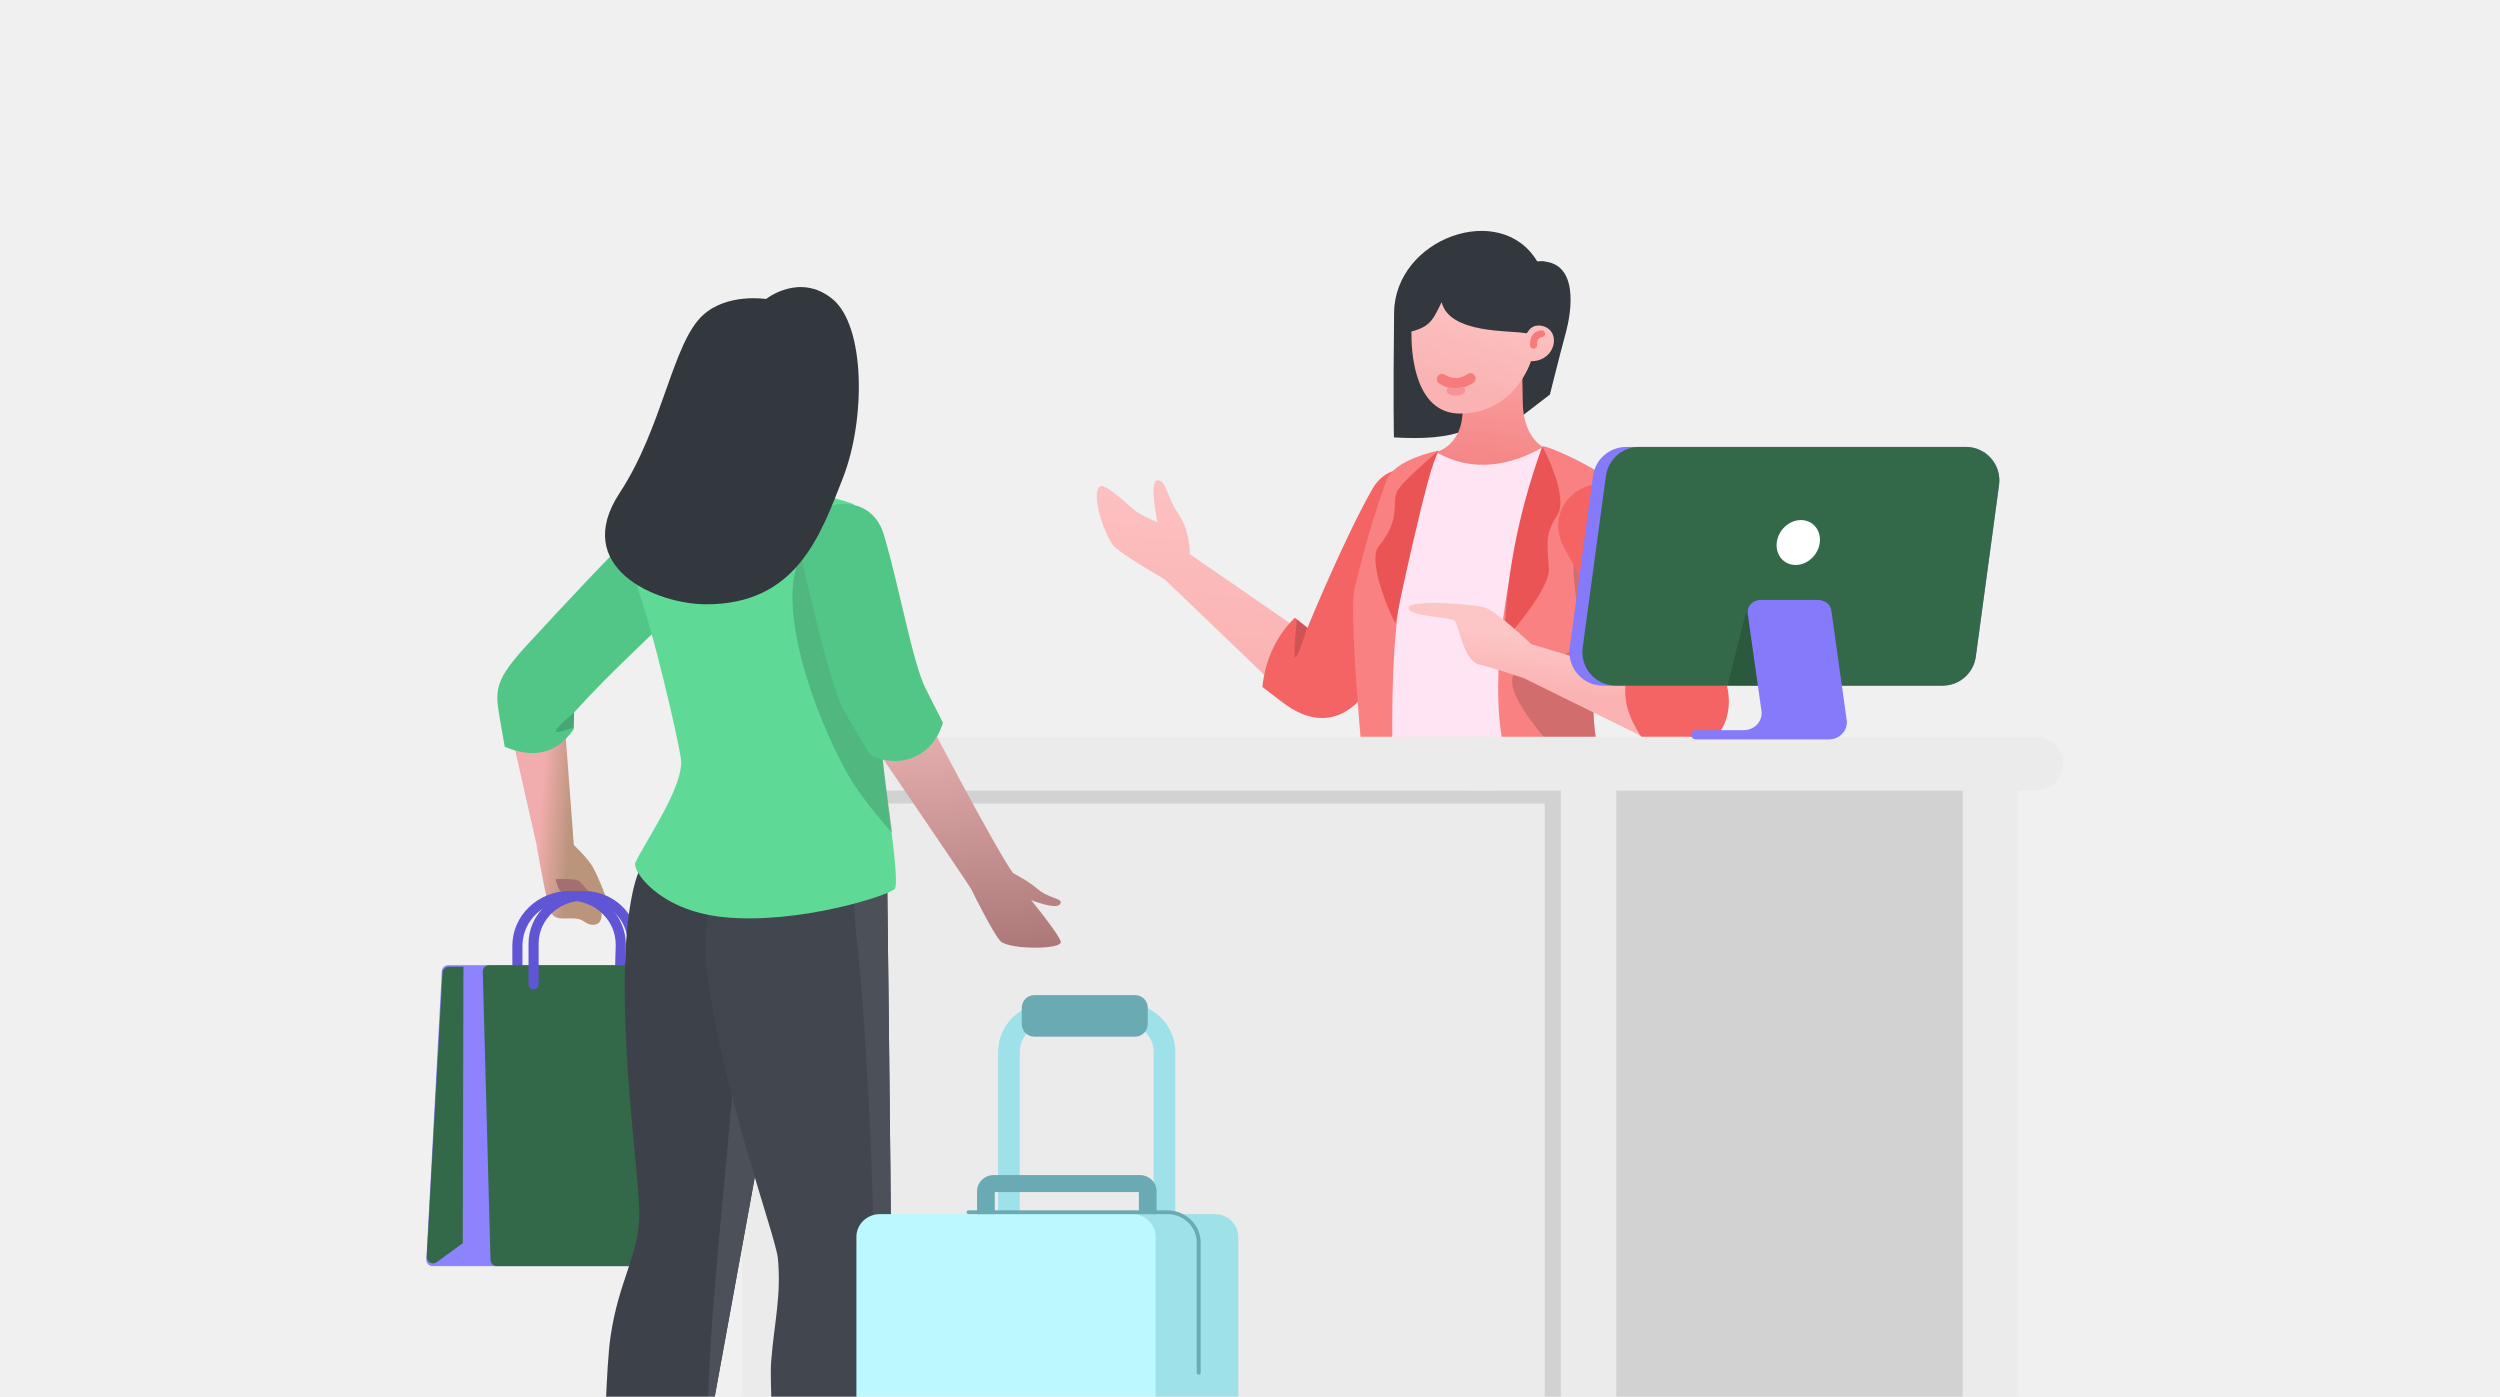
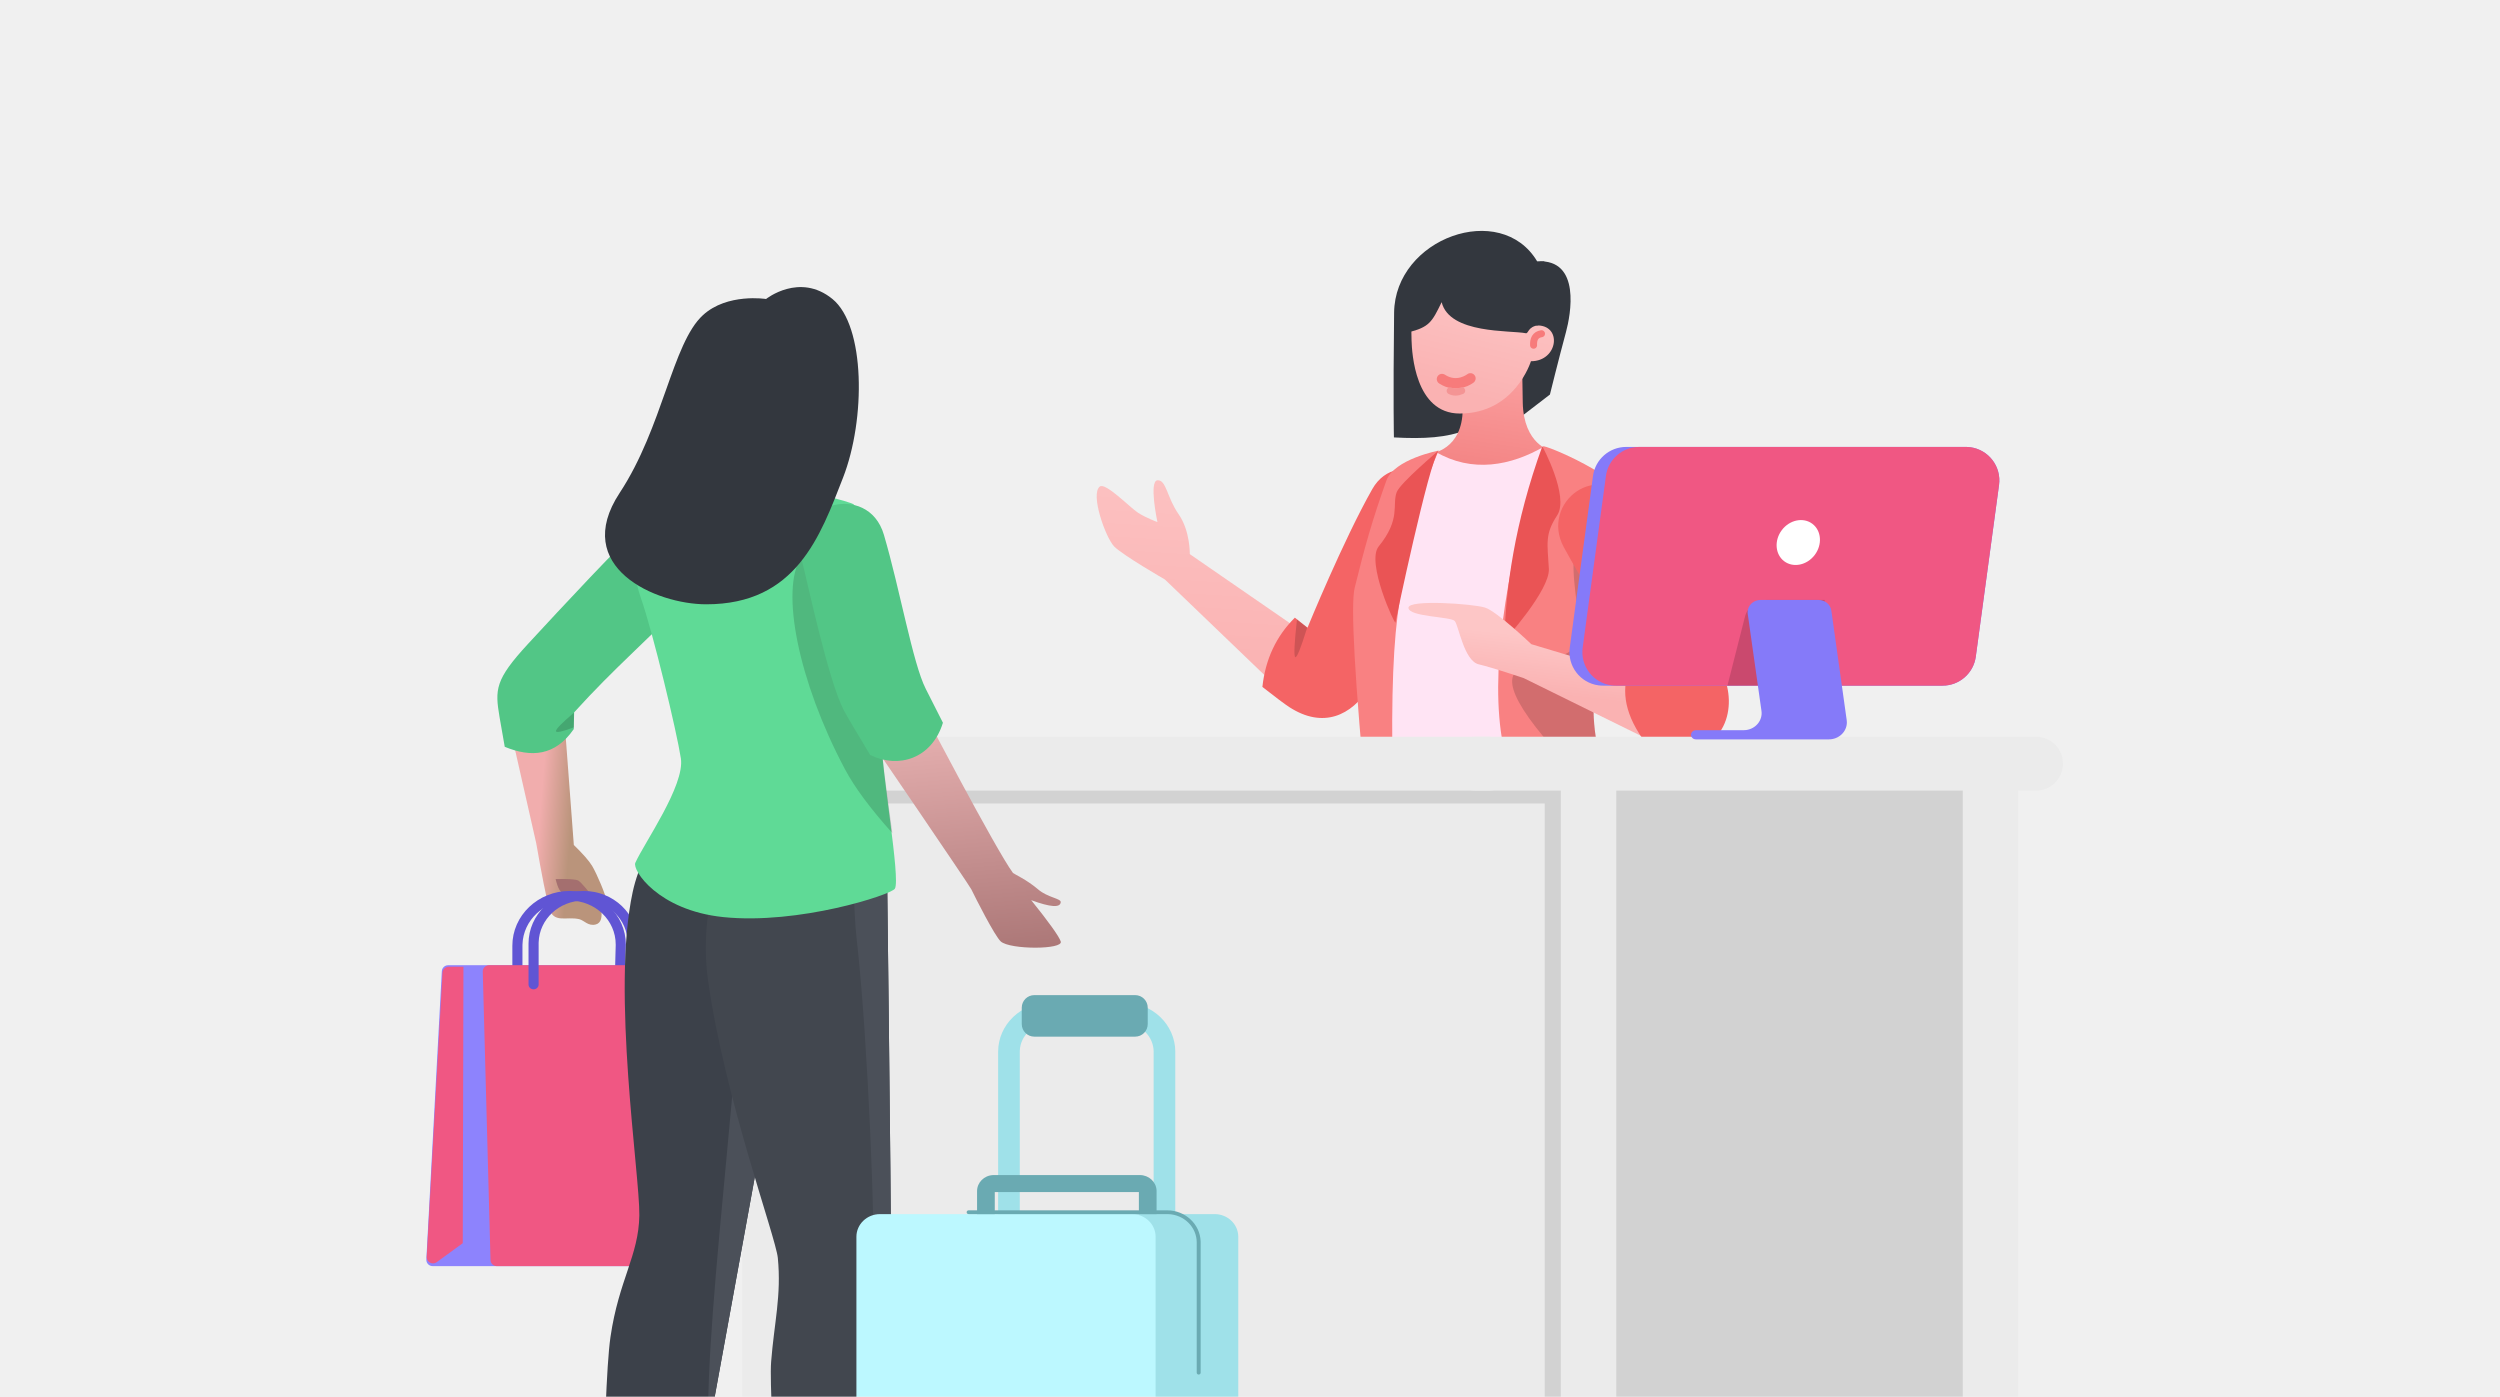
<svg xmlns="http://www.w3.org/2000/svg" xmlns:xlink="http://www.w3.org/1999/xlink" width="358px" height="200px" viewBox="0 0 358 200" version="1.1">
  <defs>
    <path d="M6,0 L352,0 C355.314,-6.08718376e-16 358,2.686 358,6 L358,200 L358,200 L0,200 L0,6 C-4.05812251e-16,2.686 2.686,6.08718376e-16 6,0 Z" id="path-1" />
    <linearGradient x1="100%" y1="28.702%" x2="100%" y2="138.491%" id="linearGradient-3">
      <stop stop-color="#7E1939" offset="0%" />
      <stop stop-color="#E35785" offset="100%" />
    </linearGradient>
    <linearGradient x1="100%" y1="28.702%" x2="100%" y2="96.604%" id="linearGradient-4">
      <stop stop-color="#9C2248" offset="0%" />
      <stop stop-color="#E35785" offset="100%" />
    </linearGradient>
    <linearGradient x1="42.833%" y1="-28.186%" x2="50%" y2="91.05%" id="linearGradient-5">
      <stop stop-color="#FDC6C6" offset="0%" />
      <stop stop-color="#FAB2B2" offset="100%" />
    </linearGradient>
    <linearGradient x1="44.771%" y1="-28.186%" x2="62.919%" y2="121.547%" id="linearGradient-6">
      <stop stop-color="#FFAFAF" offset="0%" />
      <stop stop-color="#F07777" offset="100%" />
    </linearGradient>
    <linearGradient x1="31.713%" y1="-1.016%" x2="55.144%" y2="86.96%" id="linearGradient-7">
      <stop stop-color="#FDC6C6" offset="0%" />
      <stop stop-color="#FAB2B2" offset="100%" />
    </linearGradient>
    <linearGradient x1="42.314%" y1="24.938%" x2="50%" y2="63.158%" id="linearGradient-8">
      <stop stop-color="#FDC6C6" offset="0%" />
      <stop stop-color="#FAB2B2" offset="100%" />
    </linearGradient>
    <linearGradient x1="40.233%" y1="35.954%" x2="59.343%" y2="59.89%" id="linearGradient-9">
      <stop stop-color="#F1ADAD" offset="0%" />
      <stop stop-color="#BA947B" offset="100%" />
    </linearGradient>
    <linearGradient x1="43.599%" y1="-28.186%" x2="50%" y2="111.154%" id="linearGradient-10">
      <stop stop-color="#FDC6C6" offset="0%" />
      <stop stop-color="#A47070" offset="100%" />
    </linearGradient>
    <linearGradient x1="46.493%" y1="-28.186%" x2="50%" y2="111.154%" id="linearGradient-11">
      <stop stop-color="#FDC6C6" offset="0%" />
      <stop stop-color="#A47070" offset="100%" />
    </linearGradient>
  </defs>
  <g id="📝-Pages-New" stroke="none" stroke-width="1" fill="none" fill-rule="evenodd">
    <g id="Knowledge-Base" transform="translate(-288, -445)">
      <g id="Illustration" transform="translate(288, 445)">
        <mask id="mask-2" fill="white">
          <use xlink:href="#path-1" />
        </mask>
        <g id="Mask" />
        <g mask="url(#mask-2)">
          <g transform="translate(61, 32)">
            <g id="Wom2.4" transform="translate(141, 109) scale(-1, 1) translate(-141, -109) translate(95, 0.5)">
              <g id="LLeg" transform="translate(27.06185, 78.22868)">
                <path d="M-6.88594311e-15,4.37589234e-14 C-6.88594311e-15,4.37589234e-14 6.481,59.226 7.01,64.638 C7.539,70.049 6.481,73.968 6.047,79.557 C5.614,85.146 7.701,120.3 7.701,120.3 C10.77,122.06 14.422,122.405 19.065,120.353 C19.065,120.353 23.329,76.56 23.288,66.586 C23.263,60.636 23.912,0.668 23.912,0.668 L-6.88594311e-15,4.37589234e-14 Z" id="Path" fill="url(#linearGradient-3)" />
                <ellipse id="Oval" fill-opacity="0.192" fill="#FFFFFF" transform="translate(19.72723, 67.04502) rotate(3) translate(-19.72723, -67.04502) " cx="19.727" cy="67.045" rx="2.584" ry="4.004" />
                <path d="M10.356,65.124 C10.888,68.87 9.458,75.967 6.066,86.414 L6.023,84.697 C5.975,82.425 5.973,80.654 6.039,79.671 L6.047,79.557 C6.467,74.154 7.469,70.312 7.058,65.174 L6.969,64.224 C6.746,62.034 6.056,55.61 5.19,47.622 L5.665,48.927 C8.293,56.213 9.857,61.612 10.356,65.124 Z" id="Path" fill-opacity="0.192" fill="#FFFFFF" />
              </g>
              <g id="RLeg" transform="translate(6.460736, 75.74981)">
                <path d="M16.46,0 C16.46,0 9.389,5.966 7.532,14.537 C4.438,28.825 5.995,55.214 5.903,61 C5.816,66.787 3.593,70.278 2.401,78.46 C1.209,86.642 2.389,123.207 2.389,123.207 C5.549,124.992 8.977,125.12 12.745,123.1 L34.878,1.908 L16.46,0 Z" id="Path" fill="url(#linearGradient-4)" />
                <ellipse id="Oval" fill-opacity="0.192" fill="#FFFFFF" transform="translate(17.53921, 68.2922) rotate(5) translate(-17.53921, -68.2922) " cx="17.539" cy="68.292" rx="2.906" ry="4.621" />
                <path d="M11.749,5.325 L14.511,5.681 C12.084,10.027 10.858,19.938 10.833,35.414 L10.833,35.905 C10.833,59.305 6.321,67.548 4.505,77.622 L4.451,77.927 C3.364,84.174 2.55,94.185 2.008,107.959 L1.953,104.544 C1.802,94.138 1.799,82.595 2.401,78.46 C3.593,70.278 5.816,66.787 5.903,61 L5.907,60.425 C5.906,53.641 4.53,28.396 7.532,14.537 C8.316,10.917 10.03,7.762 11.749,5.325 Z" id="Path" fill-opacity="0.192" fill="#FFFFFF" />
              </g>
              <g id="LArm" transform="translate(41.03859, 34.68479)">
                <path d="M36.581,12.166 C36.581,12.166 36.514,8.825 38.192,6.436 C39.87,4.046 39.937,1.508 41.207,1.591 C42.477,1.674 41.219,7.574 41.219,7.574 C41.219,7.574 42.83,6.987 43.988,6.245 C45.145,5.503 48.655,1.844 49.475,2.492 C50.866,3.597 48.626,9.828 47.406,11.074 C46.182,12.321 40.142,15.803 40.142,15.803 L22.352,32.886 L19.692,23.817 L36.581,12.166 Z" id="Path" fill="url(#linearGradient-5)" />
                <path d="M0.999,10.658 C3.742,16.721 8.763,27.858 10.833,31.181 C13.427,35.343 17.518,37.176 22.307,34.089 C22.975,33.658 24.268,32.689 26.187,31.183 C25.761,27.228 24.211,23.922 21.539,21.265 C20.329,22.218 19.724,22.695 19.724,22.695 C19.724,22.695 14.578,10.12 10.438,2.835 C6.852,-3.468 -3.175,1.44 0.999,10.658 Z" id="Path" fill="#F46465" />
                <path d="M19.778,22.702 C20.699,25.681 21.268,27.085 21.483,26.912 C21.698,26.74 21.616,24.947 21.236,21.534 L19.778,22.702 Z" id="Path" fill-opacity="0.16" fill="#000000" />
              </g>
              <g id="Head" transform="translate(22.61257, 0)">
                <path d="M7.573,21.808 L7.573,27.173 L3.44,24.001 C3.44,24.001 2.17,18.861 1.137,15.043 C0.489,12.649 -1.09,4.547 5.265,4.927 C10.471,-3.821 25.632,1.593 25.752,12.28 C25.898,25.133 25.779,30.138 25.779,30.138 C17.206,30.607 12.381,29.425 7.573,21.808 Z" id="Path" fill="#33373E" />
                <path d="M3.351,32.023 C3.351,32.023 7.196,31.162 7.329,25.157 C7.462,19.152 7.369,17.102 7.369,17.102 L15.837,16.957 C15.837,16.957 15.93,23.649 15.931,26.07 C15.935,31.956 20.475,32.438 20.475,32.438 C20.475,32.438 19.699,37.295 12.026,37.706 C6.034,38.027 3.351,32.023 3.351,32.023 Z" id="Path" fill="url(#linearGradient-6)" />
                <path d="M5.395,14.104 C1.617,13.964 2.233,19.236 6.157,19.229 C6.157,19.229 8.437,26.718 16.351,26.718 C22.778,26.718 23.196,17.99 23.254,16.248 C23.317,14.392 23.325,8.292 23.325,8.292 L5.248,8.284 L5.395,14.104 Z" id="Path" fill="url(#linearGradient-7)" />
                <path d="M5.102,14.069 C6.668,14.315 6.478,15.303 6.904,15.217 C9.065,14.779 17.816,15.357 18.943,10.77 C20.345,13.636 20.687,14.34 23.774,15.109 L23.774,6.712 L4.249,4.927 C4.249,4.927 4.552,13.982 5.102,14.069 Z" id="Path" fill="#33373E" />
                <path d="M14.961,21.057 C14.961,21.057 16.284,23.087 18.8,22.407" id="Path" stroke="#F77B7B" stroke-width="1.5" stroke-linecap="round" transform="translate(16.88053, 21.80175) rotate(-18) translate(-16.88053, -21.80175) " />
                <path d="M16.066,23.478 C16.661,23.715 17.226,23.714 17.721,23.439" id="Path" stroke="#F49494" stroke-linecap="round" transform="translate(16.89376, 23.54516) rotate(2) translate(-16.89376, -23.54516) " />
                <path d="M5.578,17.034 C5.806,16.219 5.693,15.504 4.842,15.169" id="Path-8" stroke="#F77B7B" stroke-linecap="round" transform="translate(5.261431, 16.10127) rotate(-13) translate(-5.261431, -16.10127) " />
              </g>
              <g id="Body" transform="translate(12.92147, 30.7926)">
                <path d="M13.901,0.616 C18.726,3.433 24.304,4.465 29.496,1.407 C37.97,17.333 40.082,36.336 38.044,57.34 C25.687,62.003 15.302,61.086 6.461,55.756 L13.901,0.616 Z" id="Path" fill="#FFE4F4" />
                <path d="M14.112,0.629 C22.103,25.581 26.895,60.956 1.938,54.802 C15.195,31.535 -2.827,21.063 1.258,9.038 C2.655,4.927 14.008,0.306 14.112,0.629 Z" id="Path" fill="#F98182" />
                <path d="M5.099,10.99 C14.131,12.289 6.685,27.321 9.667,29.585 C12.648,31.85 17.837,32.094 18.396,33.477 C19.521,36.258 14.085,43.277 2.089,54.534 L1.938,54.802 C13.486,34.534 1.3,23.976 0.666,13.642 C2.004,11.641 3.482,10.758 5.099,10.99 Z" id="Path" fill-opacity="0.16" fill="#000000" />
                <path d="M14.22,0.616 C14.22,0.616 10.314,7.804 12.094,10.51 C13.869,13.215 13.492,14.468 13.282,18.161 C13.109,21.236 19.655,28.438 19.655,28.438 C19.463,21.029 18.209,11.626 14.22,0.616 Z" id="Path" fill="#EA5455" />
                <path d="M29.073,1.232 C32.123,8.522 33.589,14.243 34.956,24.944 C35.716,30.886 35.906,39.987 35.526,52.249 L39.294,52.955 C41.09,34.012 41.688,23.321 41.088,20.882 C39.576,14.742 38.552,11.155 36.556,5.543 C35.457,2.462 29.073,1.232 29.073,1.232 Z" id="Path" fill="#F98182" />
                <path d="M29.073,1.232 C29.073,1.232 34.563,5.859 35.069,7.181 C35.76,8.984 34.438,11.016 37.646,14.948 C39.507,17.223 35.266,26.361 35.247,25.845 C35.247,25.703 30.493,3.088 29.073,1.232 Z" id="Path" fill="#EA5455" />
              </g>
              <g id="RArm" transform="translate(0, 36.88954)">
                <path d="M28.712,22.859 C28.712,22.859 33.632,18.163 35.336,17.618 C37.04,17.073 46.373,16.418 46.31,17.65 C46.239,18.969 40.233,18.893 39.677,19.542 C39.122,20.191 38.349,25.243 36.25,25.741 C34.155,26.239 29.811,27.713 29.811,27.713 L10.478,37.235 L12.538,27.714 L28.712,22.859 Z" id="Path" fill="url(#linearGradient-8)" />
                <path d="M13.903,2.975 C8.039,10.865 3.032,22.883 1.11,27.568 C-0.812,32.253 1.127,39.32 9.578,37.933 C10.248,37.823 11.129,37.565 12.221,37.161 C15.328,33.1 15.873,29.614 14.713,26.511 C13.985,26.804 13.62,26.95 13.62,26.95 C13.62,26.95 22.02,12.759 24.071,8.954 C27.497,2.6 19.069,-3.976 13.903,2.975 Z" id="Path" fill="#F46465" />
                <path d="M13.62,26.95 C10.776,28.275 9.533,28.646 9.89,28.063 C10.248,27.48 12.033,26.19 15.245,24.192 L13.62,26.95 Z" id="Path" fill-opacity="0.16" fill="#000000" />
              </g>
            </g>
            <g id="Group-25" transform="translate(37, 73.5)">
              <polygon id="Rectangle" fill="#EBEBEB" points="179.554 2.572 191.016 2.572 191.016 146.657 179.554 146.657" />
              <polygon id="Rectangle" fill="#D2D2D2" points="115.333 2.572 183.071 2.572 183.071 146.657 115.333 146.657" />
              <polygon id="Rectangle" fill="#EBEBEB" points="121.988 2.572 133.451 2.572 133.451 146.657 121.988 146.657" />
              <polygon id="Rectangle" fill="#D2D2D2" points="122.924 2.572 125.505 2.572 125.505 146.657 122.924 146.657" />
              <polygon id="Rectangle" fill="#EBEBEB" points="111.74 2.572 123.203 2.572 123.203 146.657 111.74 146.657" />
              <polygon id="Rectangle" fill="#EBEBEB" points="8.3 2.572 115.258 2.572 115.258 146.657 8.3 146.657" />
              <polygon id="Rectangle" fill="#D2D2D2" points="8.224 1.837 125.303 1.837 125.303 9.555 8.224 9.555" />
              <path d="M3.859,0 L115.118,0 C117.25,4.47172551e-15 118.977,1.728 118.977,3.859 C118.977,5.99 117.25,7.718 115.118,7.718 L3.859,7.718 C1.728,7.718 2.60988004e-16,5.99 0,3.859 C-2.60988004e-16,1.728 1.728,3.91482006e-16 3.859,0 Z" id="Rectangle" fill="#EBEBEB" />
              <path d="M113.296,0 L193.559,0 C195.69,-1.58910568e-14 197.418,1.728 197.418,3.859 C197.418,5.99 195.69,7.718 193.559,7.718 L113.296,7.718 C111.165,7.718 109.438,5.99 109.438,3.859 C109.438,1.728 111.165,3.91482006e-16 113.296,0 Z" id="Rectangle" fill="#EBEBEB" />
            </g>
            <g id="Desktop1" transform="translate(194.5, 53) scale(-1, 1) translate(-194.5, -53) translate(163, 32)">
              <path d="M5.494,-5.53605471e-14 L54.126,-5.53605471e-14 C56.528,-5.66899778e-14 58.56,1.776 58.883,4.156 L62.211,28.74 C62.567,31.367 60.726,33.785 58.099,34.141 C57.885,34.17 57.67,34.184 57.455,34.184 L8.822,34.184 C6.42,34.184 4.388,32.409 4.066,30.028 L0.737,5.444 C0.381,2.817 2.223,0.399 4.85,0.043 C5.063,0.015 5.278,-5.70973333e-14 5.494,-5.53605471e-14 Z" id="Rectangle" fill="#857AF9" />
-               <path d="M5.494,-5.53605471e-14 L52.275,-5.53605471e-14 C54.677,-6.00687253e-14 56.709,1.776 57.031,4.156 L60.36,28.74 C60.716,31.367 58.874,33.785 56.247,34.141 C56.034,34.17 55.819,34.184 55.603,34.184 L8.822,34.184 C6.42,34.184 4.388,32.409 4.066,30.028 L0.737,5.444 C0.381,2.817 2.223,0.399 4.85,0.043 C5.063,0.015 5.278,-5.70973333e-14 5.494,-5.53605471e-14 Z" id="Rectangle" fill="#336949" />
+               <path d="M5.494,-5.53605471e-14 L52.275,-5.53605471e-14 C54.677,-6.00687253e-14 56.709,1.776 57.031,4.156 L60.36,28.74 C60.716,31.367 58.874,33.785 56.247,34.141 C56.034,34.17 55.819,34.184 55.603,34.184 L8.822,34.184 C6.42,34.184 4.388,32.409 4.066,30.028 L0.737,5.444 C0.381,2.817 2.223,0.399 4.85,0.043 C5.063,0.015 5.278,-5.70973333e-14 5.494,-5.53605471e-14 Z" id="Rectangle" fill="#F05783" />
              <path d="M25.714,21.913 L34.026,21.913 C35.49,21.913 36.767,22.906 37.127,24.324 L39.635,34.184 L39.635,34.184 L25.714,34.087 L25.714,21.913 Z" id="Rectangle" fill-opacity="0.16" fill="#000000" />
              <ellipse id="Oval" fill="#FFFFFF" transform="translate(29.4862, 13.68903) rotate(-37) translate(-29.4862, -13.68903) " cx="29.486" cy="13.689" rx="2.952" ry="3.355" />
              <path d="M34.89,21.913 C35.913,21.913 36.742,22.698 36.742,23.666 C36.742,23.736 36.737,23.806 36.729,23.875 L34.757,37.805 C34.568,39.138 35.557,40.363 36.964,40.542 C37.077,40.556 37.191,40.563 37.306,40.563 L44.151,40.563 C44.535,40.563 44.846,40.858 44.846,41.221 C44.846,41.584 44.535,41.878 44.151,41.878 L25.101,41.878 C23.681,41.878 22.529,40.788 22.529,39.443 C22.529,39.336 22.537,39.229 22.552,39.123 L24.747,23.457 C24.859,22.576 25.648,21.913 26.585,21.913 L34.89,21.913 Z" id="Path" fill="#857AF9" />
            </g>
            <g id="Wom4.7" transform="translate(46, 114.5) scale(-1, 1) translate(-46, -114.5) translate(0, 8.5)">
              <g id="RArm" transform="translate(50.82518, 32.53227)">
                <g id="Group-10" transform="translate(21.76113, 42.48585) scale(-1, 1) rotate(-15) translate(-21.76113, -42.48585) translate(16.26113, 24.48585)">
                  <path d="M5.778,23.755 C6.712,25.319 7.297,26.507 7.533,27.316 C7.888,28.53 8.388,32.052 8.222,32.729 C8.111,33.181 7.776,33.387 7.218,33.348 C7.098,34.823 6.652,35.56 5.878,35.56 C4.75,35.56 4.41,34.559 3.788,34.22 C2.099,33.303 0.022,33.923 0.022,31.515 C0.022,29.909 0.229,26.77 0.643,22.097 L1.484,0.553 L10.008,1.369 L5.778,23.755 Z" id="Path-17" fill="url(#linearGradient-9)" />
                  <path d="M7.218,33.348 C6.089,30.618 5.376,29.114 5.077,28.838 C4.779,28.561 3.753,28.214 1.999,27.796 C1.954,29.191 2.176,29.95 2.664,30.075 C3.056,30.175 4.957,31.289 5.932,31.953 C6.263,32.178 6.692,32.643 7.218,33.348 Z" id="Path-18" fill="#A46F6F" />
                </g>
                <path d="M10.101,2.065 C2.983,-4.102 -3.95,4.865 2.662,11.653 C10.052,19.242 13.981,22.39 19.957,28.978 C19.957,28.978 19.976,29.779 20.015,31.379 C22.683,35.242 26.105,35.471 29.896,33.91 C30.27,31.801 30.515,30.398 30.632,29.701 C31.305,25.691 31.326,24.331 26.53,19.137 C21.734,13.944 13.191,4.742 10.101,2.065 Z" id="Path" fill="#52C686" />
                <path d="M19.994,29.03 C21.706,30.489 22.562,31.362 22.562,31.651 C22.562,31.94 21.706,31.764 19.994,31.123 L19.994,29.03 Z" id="Path-24" fill-opacity="0.16" fill="#000000" />
              </g>
              <g id="Group-72" transform="translate(70.5, 114.0481) scale(-1, 1) translate(-70.5, -114.0481) translate(49, 86.54812)">
                <path d="M3.169,11.171 L35.578,11.171 C36.075,11.171 36.478,11.574 36.478,12.071 L36.478,53.361 C36.478,53.858 36.075,54.261 35.578,54.261 L0.95,54.261 C0.453,54.261 0.05,53.858 0.05,53.361 C0.05,53.345 0.05,53.329 0.051,53.313 L2.27,12.023 C2.296,11.546 2.691,11.171 3.169,11.171 Z" id="Rectangle" fill="#8D83FD" />
                <path d="M20.589,0.537 C25.023,0.537 28.618,3.967 28.618,8.198 L28.617,8.296 L28.495,12.847 C28.484,13.228 28.152,13.529 27.752,13.519 C27.379,13.51 27.08,13.233 27.05,12.886 L27.048,12.811 L27.168,8.36 C27.17,8.306 27.17,8.252 27.17,8.198 C27.17,4.73 24.224,1.918 20.589,1.918 C16.91,1.918 13.916,4.717 13.819,8.205 L13.816,8.38 L13.816,12.829 C13.816,13.21 13.492,13.519 13.092,13.519 C12.719,13.519 12.412,13.25 12.373,12.904 L12.369,12.829 L12.369,8.38 C12.369,4.048 16.049,0.537 20.589,0.537 Z" id="Path" fill="#6055D4" />
-                 <path d="M9.031,11.171 L39.1,11.171 C39.578,11.171 39.973,11.546 39.998,12.023 L42.218,53.313 C42.244,53.809 41.864,54.233 41.367,54.26 C41.351,54.261 41.335,54.261 41.319,54.261 L10.14,54.261 C9.653,54.261 9.254,53.873 9.241,53.386 L8.131,12.096 C8.118,11.599 8.51,11.185 9.007,11.172 C9.015,11.172 9.023,11.171 9.031,11.171 Z" id="Rectangle" fill="#336949" />
+                 <path d="M9.031,11.171 L39.1,11.171 C39.578,11.171 39.973,11.546 39.998,12.023 L42.218,53.313 C42.244,53.809 41.864,54.233 41.367,54.26 C41.351,54.261 41.335,54.261 41.319,54.261 L10.14,54.261 C9.653,54.261 9.254,53.873 9.241,53.386 L8.131,12.096 C8.118,11.599 8.51,11.185 9.007,11.172 C9.015,11.172 9.023,11.171 9.031,11.171 Z" id="Rectangle" fill="#F05783" />
                <path d="M22.583,0.537 C26.853,0.537 30.314,3.84 30.314,7.913 L30.312,8.087 L30.167,13.95 C30.158,14.331 29.826,14.633 29.427,14.624 C29.054,14.616 28.753,14.339 28.723,13.993 L28.72,13.917 L28.865,8.055 C28.866,8.008 28.867,7.961 28.867,7.913 C28.867,4.602 26.054,1.918 22.583,1.918 C19.081,1.918 16.23,4.581 16.135,7.901 L16.132,8.073 L16.132,13.934 C16.132,14.315 15.808,14.624 15.408,14.624 C15.035,14.624 14.728,14.355 14.689,14.009 L14.685,13.934 L14.685,8.073 C14.685,3.911 18.221,0.537 22.583,0.537 Z" id="Path" fill="#6055D4" />
-                 <path d="M5.365,11.388 L5.268,50.976 L1.534,53.696 C1.132,53.989 0.569,53.901 0.277,53.499 C0.154,53.331 0.094,53.126 0.105,52.919 L2.366,12.239 C2.393,11.762 2.787,11.388 3.265,11.388 L5.365,11.388 L5.365,11.388 Z" id="Path-98" fill="#336949" />
+                 <path d="M5.365,11.388 L5.268,50.976 L1.534,53.696 C1.132,53.989 0.569,53.901 0.277,53.499 C0.154,53.331 0.094,53.126 0.105,52.919 L2.366,12.239 C2.393,11.762 2.787,11.388 3.265,11.388 L5.365,11.388 L5.365,11.388 Z" id="Path-98" fill="#F05783" />
              </g>
              <g id="RLeg" transform="translate(35.16814, 72.74425)">
                <path d="M0,1.902 L18.341,0 L18.61,0.239 C19.917,1.427 25.598,6.946 27.23,14.489 C30.312,28.73 26.188,55.031 26.279,60.799 C26.366,66.566 29.222,70.046 30.41,78.201 C31.597,86.355 31.709,122.799 31.709,122.799 C28.561,124.579 25.792,124.706 22.039,122.693 L0,1.902 Z" id="Path" fill="#3C414A" />
                <path d="M16.383,91.69 L1.82852956e-14,1.902 L10.197,0.844 C10.652,32.037 16.993,74.2 16.383,91.69 Z" id="Path" fill="#4B5059" />
              </g>
              <g id="LLEg" transform="translate(16.30481, 75.21494)">
                <path d="M9.766,0.666 L30.36,0 L30.514,0.272 C31.514,2.08 36.989,12.668 35.299,24.703 C32.925,41.595 25.605,61.399 25.31,64.424 C24.783,69.818 25.837,73.723 26.269,79.294 C26.7,84.865 23.978,119.903 23.978,119.903 C20.922,121.656 17.286,122.001 12.662,119.956 C10.309,88.228 9.121,69.853 9.101,64.832 C9.07,57.301 9.766,0.666 9.766,0.666 Z" id="Path" fill="#42474F" />
                <path d="M14.003,18.937 L13.865,20.189 C12.444,33.386 11.243,61.414 11.75,65.736 L11.821,66.284 C12.388,71.053 12.237,83.023 11.367,102.196 L10.595,91.191 C9.661,77.563 9.165,68.951 9.106,65.352 L9.101,64.832 C9.07,57.301 9.766,0.666 9.766,0.666 L14.109,0.526 C14.573,7.767 14.538,13.904 14.003,18.937 Z" id="Path" fill="#4B5059" />
              </g>
              <g id="Body" transform="translate(23.25663, 29.18373)">
                <path d="M31.41,2.554 C34.116,6.345 38.624,19.214 38.88,22.109 C39.168,25.448 35.416,30.768 35.354,35.602 C35.299,40.437 38.153,56.222 37.295,57.582 C36.757,58.443 23.533,62.762 12.722,61.644 C3.387,60.678 -0.333,54.909 0.129,53.872 C1.392,51.04 7.25,42.775 6.653,38.917 C6.063,35.059 2.637,20.818 0.936,15.972 C-0.758,11.125 -0.193,6.036 2.969,3.951 C4.534,2.919 8.709,-0.013 16.145,4.42175139e-05 C23.58,0.014 31.201,2.26 31.41,2.554 Z" id="Path" fill="#5FDA96" transform="translate(19.44791, 30.91374) scale(-1, 1) translate(-19.44791, -30.91374) " />
                <path d="M3.265,11.516 L3.951,11.221 C10.141,8.607 13.834,8.234 15.028,10.101 C18.024,14.785 15.441,27.864 8.752,40.456 C7.365,43.068 5.101,46.121 1.96,49.615 L2.177,47.972 C2.794,43.383 3.571,38.147 3.542,35.602 C3.48,30.768 -0.272,25.448 0.016,22.109 C0.156,20.525 1.57,15.953 3.265,11.516 Z" id="Path" fill-opacity="0.16" fill="#000000" />
              </g>
              <g id="Head" transform="translate(32.72671, 8.205586)" fill="url(#linearGradient-10)">
                <path d="M1.84,5.121 C-0.694,5.386 -0.514,9.636 2.571,9.858 C3.201,13.956 5.45,15.908 8.191,16.134 L8.039,22.332 L20.165,22.325 C20.165,22.325 16.75,17.947 16.92,11.953 C17.091,5.958 16.806,0.328 16.806,0.328 L1.1,0.597 L1.84,5.121 Z" id="Path" />
              </g>
              <g id="LArm" transform="translate(0, 31.66065)">
                <path d="M26.786,32.07 C26.786,32.07 15.174,54.537 14.942,55.215 C14.49,56.535 12.43,62.256 11.662,63.14 C10.494,64.482 2.883,65.412 3.142,64.186 C3.307,63.402 4.467,61.273 6.621,57.798 C4.009,59.142 2.621,59.411 2.457,58.604 C2.347,58.066 4.227,57.736 5.46,56.379 C6.858,54.841 8.678,53.721 8.735,53.619 C10.817,49.888 18.762,28.736 18.762,28.736 L26.786,32.07 Z" id="Path" fill="url(#linearGradient-11)" transform="translate(14.61906, 46.74696) rotate(7) translate(-14.61906, -46.74696) " />
                <path d="M26.423,4.427 C24.124,12.255 22.288,22.818 20.443,26.461 C20.141,27.057 19.318,28.683 17.973,31.338 C19.551,36.446 24.287,37.979 28.395,35.946 C30.474,32.504 31.728,30.377 32.156,29.565 C34.41,25.291 37.426,10.913 38.284,7.624 C40.251,0.086 28.723,-3.4 26.423,4.427 Z" id="Path" fill="#52C686" />
              </g>
              <path d="M32.114,30.084 C38.319,20.658 39.641,8.656 44.041,4.627 C47.533,1.43 53.077,2.317 53.077,2.317 C53.077,2.317 57.878,-1.525 62.586,2.317 C67.294,6.159 67.37,19.52 64.096,27.918 C60.823,36.316 57.387,46.036 44.509,46.036 C37.293,46.036 25.105,40.73 32.114,30.084 Z" id="Path" fill="#33373E" transform="translate(48.18928, 23.32264) scale(-1, 1) translate(-48.18928, -23.32264) " />
            </g>
            <g id="Group-113" transform="translate(56, 110.5)">
              <path d="M43.972,1.081 C48.02,1.081 51.301,4.228 51.301,8.11 L51.301,62.179 L25.933,62.179 L25.933,8.11 C25.933,4.228 29.214,1.081 33.261,1.081 L43.972,1.081 Z M43.972,4.055 L33.261,4.055 C30.972,4.055 29.108,5.8 29.035,7.979 L29.033,8.11 L29.033,59.205 L48.201,59.205 L48.201,8.11 C48.201,5.915 46.381,4.127 44.109,4.057 L43.972,4.055 Z" id="Rectangle" fill="#9FE1E9" />
              <path d="M31.115,0 L45.555,0 C46.549,-4.04660118e-16 47.355,0.806 47.355,1.8 L47.355,4.148 C47.355,5.142 46.549,5.948 45.555,5.948 L31.115,5.948 C30.121,5.948 29.315,5.142 29.315,4.148 L29.315,1.8 C29.315,0.806 30.121,-3.94290921e-17 31.115,0 Z" id="Rectangle" fill="#6AAAB2" />
              <path d="M46.227,25.769 C47.512,25.769 48.56,26.739 48.621,27.956 L48.623,28.067 L48.623,33.678 L46.087,33.678 L46.087,28.202 L25.452,28.202 L25.452,33.252 L22.915,33.252 L22.915,28.067 C22.915,26.836 23.925,25.83 25.195,25.772 L25.311,25.769 L46.227,25.769 Z" id="Path" fill="#6AAAB2" />
              <path d="M26.496,31.36 L56.939,31.36 C58.807,31.36 60.321,32.812 60.321,34.604 L60.321,103.812 C60.321,105.603 58.807,107.056 56.939,107.056 L26.496,107.056 C24.628,107.056 23.114,105.603 23.114,103.812 L23.114,34.604 C23.114,32.812 24.628,31.36 26.496,31.36 Z" id="Rectangle" fill="#9FE1E9" />
              <path d="M9.02,31.36 L45.1,31.36 C46.968,31.36 48.483,32.812 48.483,34.604 L48.483,103.812 C48.483,105.603 46.968,107.056 45.1,107.056 L9.02,107.056 C7.152,107.056 5.638,105.603 5.638,103.812 L5.638,34.604 C5.638,32.812 7.152,31.36 9.02,31.36 Z" id="Rectangle" fill="#BCF8FF" />
              <path d="M50.142,30.819 C52.74,30.819 54.856,32.803 54.932,35.277 L54.934,35.415 L54.934,54.069 C54.934,54.218 54.808,54.339 54.652,54.339 C54.514,54.339 54.398,54.243 54.375,54.117 L54.37,54.069 L54.37,35.415 C54.37,33.219 52.551,31.431 50.279,31.362 L50.142,31.36 L21.704,31.36 C21.549,31.36 21.422,31.239 21.422,31.089 C21.422,30.957 21.522,30.846 21.654,30.823 L21.704,30.819 L50.142,30.819 Z" id="Path-216" fill="#6AAAB2" />
            </g>
          </g>
        </g>
      </g>
    </g>
  </g>
</svg>
